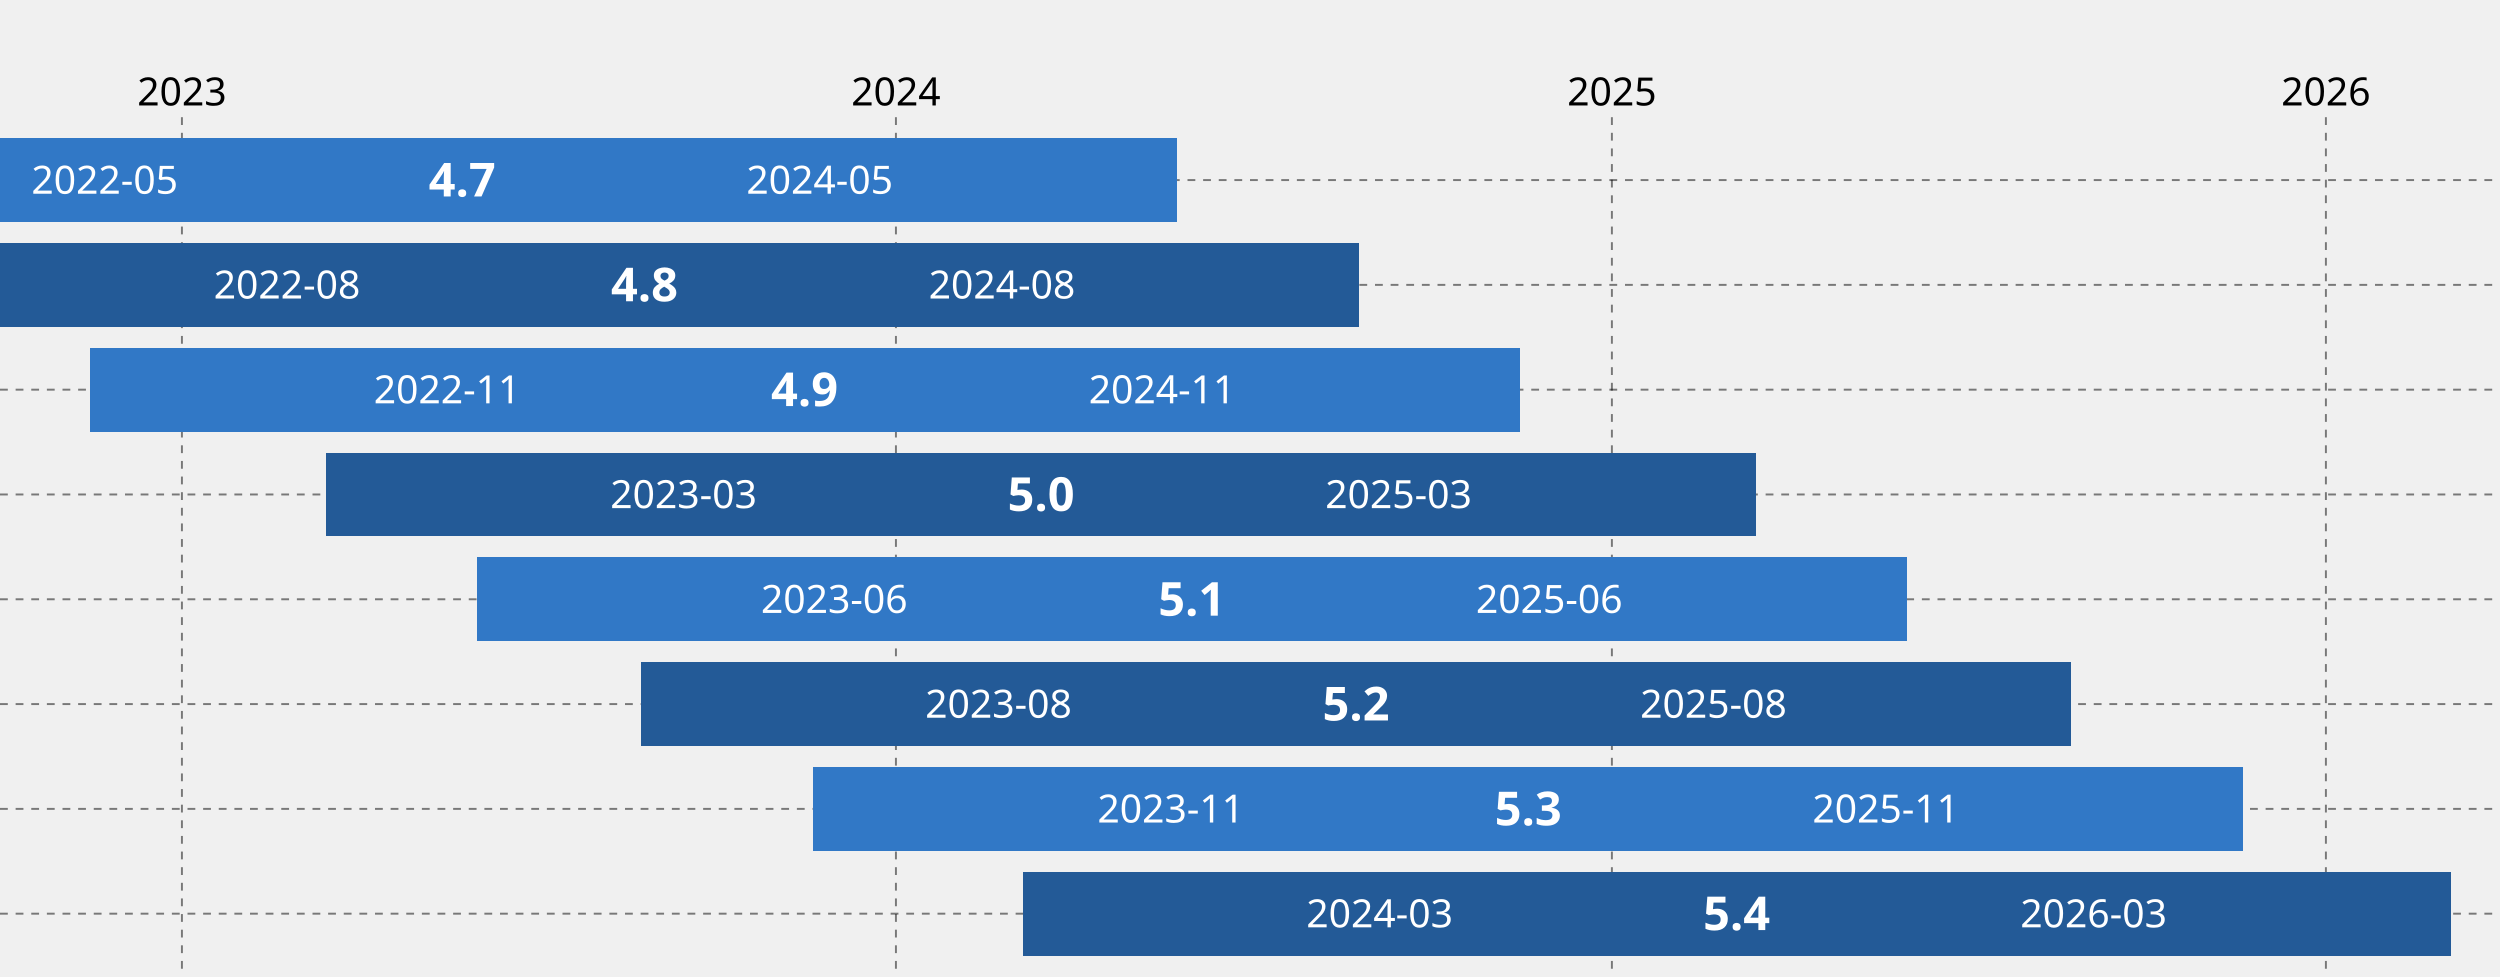
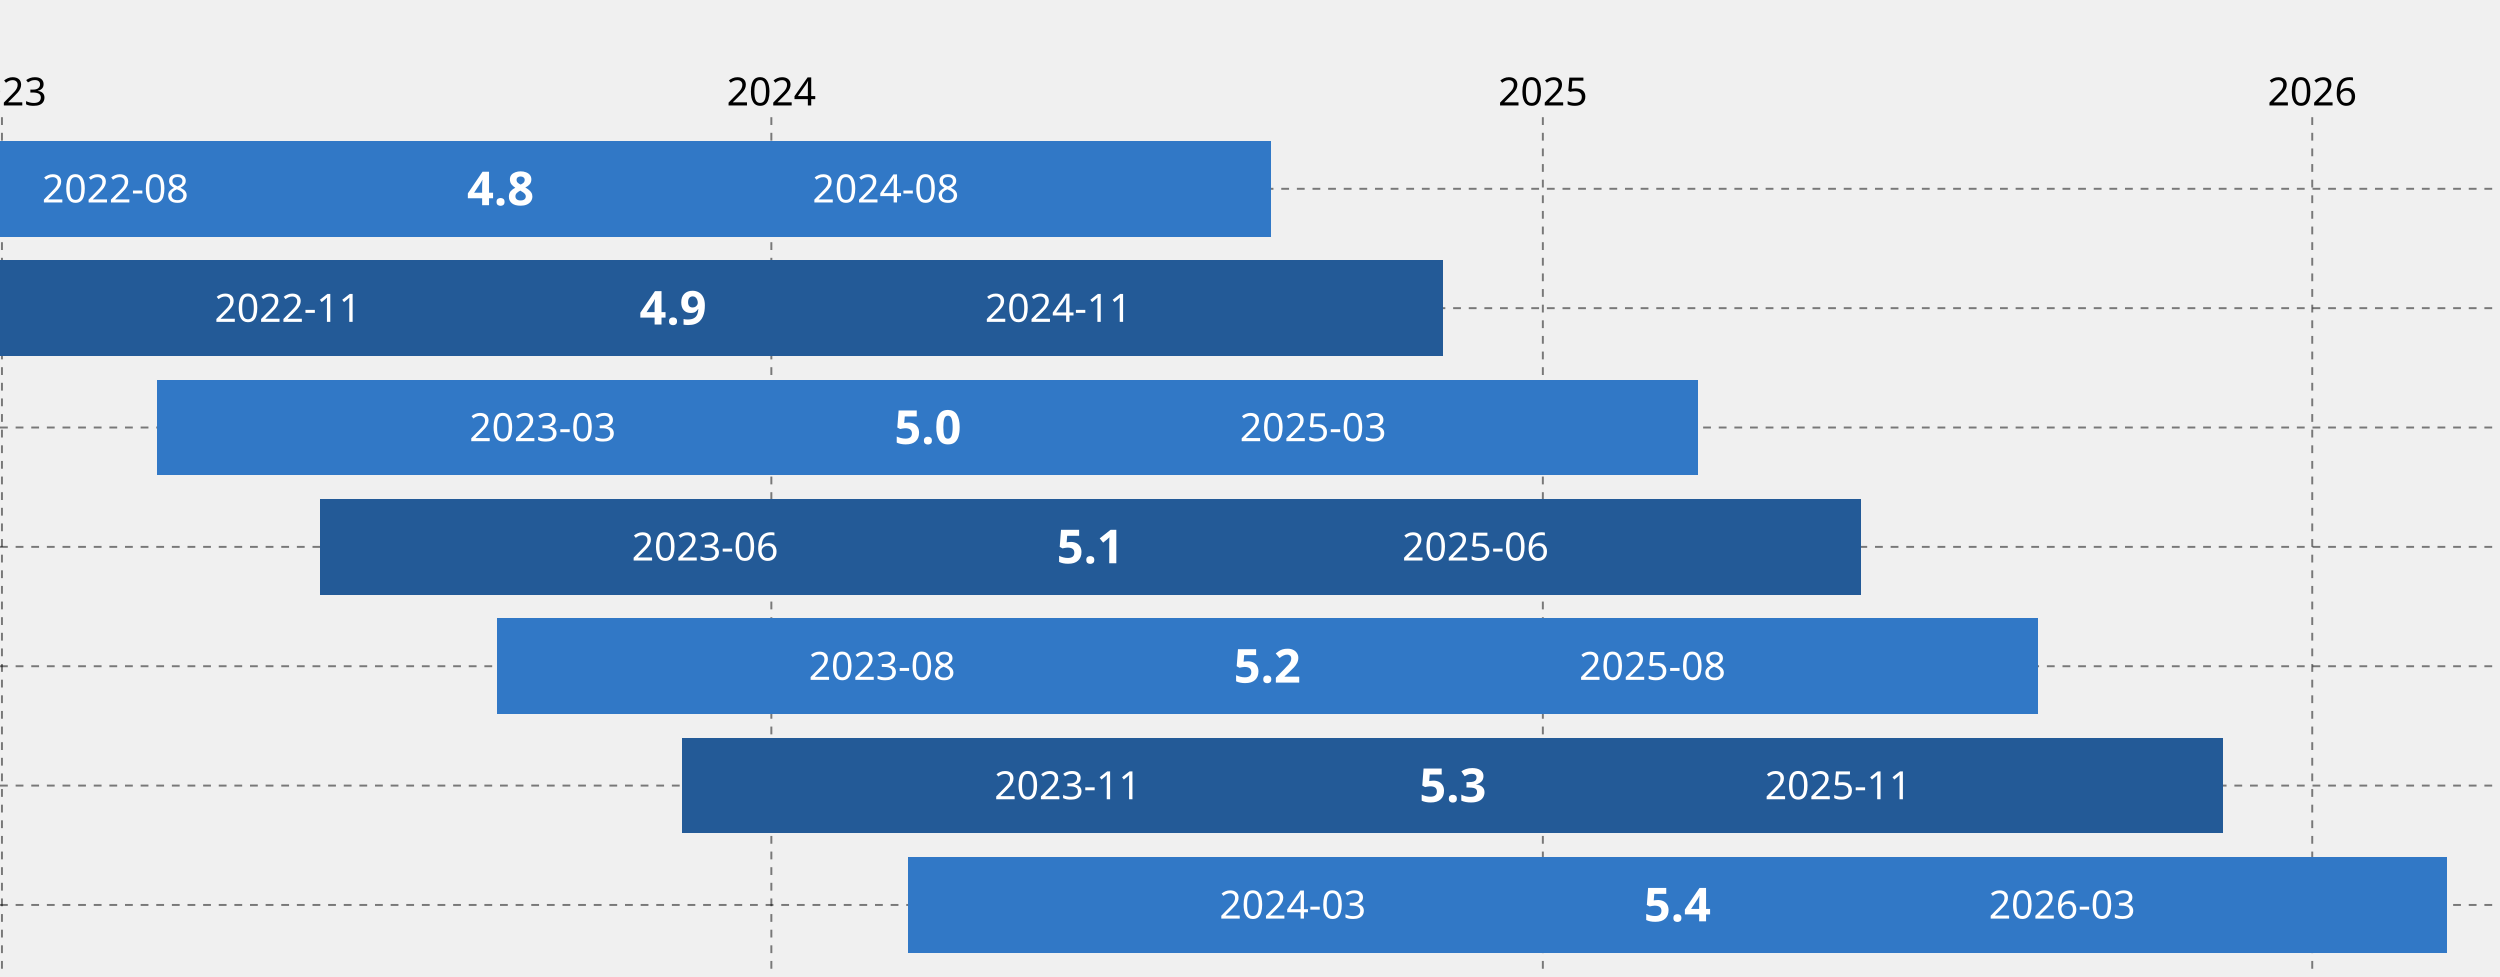
<svg xmlns="http://www.w3.org/2000/svg" id="gh-dark-mode-only" viewBox="0,0,640,250" font-family="sans-serif">
  <style>
  #gh-dark-mode-only:target {
    color: #ffffff;
  }
</style>
  <g stroke-dasharray="2" stroke-opacity="0.5" stroke-width="0.5">
    <g transform="translate(0,30)" fill="none" font-size="10" font-family="sans-serif" text-anchor="middle">
-       <g class="tick" opacity="1" transform="translate(46.57199,0)">
+       <g class="tick" opacity="1" transform="translate(0.5,0)">
        <line stroke="currentColor" y2="220" />
        <text fill="currentColor" y="-3" dy="0em">2023</text>
      </g>
-       <g class="tick" opacity="1" transform="translate(229.3576,0)">
+       <g class="tick" opacity="1" transform="translate(197.4646,0)">
        <line stroke="currentColor" y2="220" />
        <text fill="currentColor" y="-3" dy="0em">2024</text>
      </g>
-       <g class="tick" opacity="1" transform="translate(412.644,0)">
+       <g class="tick" opacity="1" transform="translate(394.9688,0)">
        <line stroke="currentColor" y2="220" />
        <text fill="currentColor" y="-3" dy="0em">2025</text>
      </g>
-       <g class="tick" opacity="1" transform="translate(595.4296,0)">
+       <g class="tick" opacity="1" transform="translate(591.9334,0)">
        <line stroke="currentColor" y2="220" />
        <text fill="currentColor" y="-3" dy="0em">2026</text>
      </g>
    </g>
    <g fill="none" font-size="10" font-family="sans-serif" text-anchor="end">
-       <g class="tick" opacity="1" transform="translate(0,46.09756)">
-         <line stroke="currentColor" x2="640" />
-         <text fill="currentColor" x="-3" dy="0.32em">4.7</text>
-       </g>
-       <g class="tick" opacity="1" transform="translate(0,72.92683)">
+       <g class="tick" opacity="1" transform="translate(0,48.33333)">
        <line stroke="currentColor" x2="640" />
        <text fill="currentColor" x="-3" dy="0.32em">4.8</text>
      </g>
-       <g class="tick" opacity="1" transform="translate(0,99.7561)">
+       <g class="tick" opacity="1" transform="translate(0,78.88889)">
        <line stroke="currentColor" x2="640" />
        <text fill="currentColor" x="-3" dy="0.32em">4.9</text>
      </g>
-       <g class="tick" opacity="1" transform="translate(0,126.5854)">
+       <g class="tick" opacity="1" transform="translate(0,109.4444)">
        <line stroke="currentColor" x2="640" />
        <text fill="currentColor" x="-3" dy="0.32em">5.0</text>
      </g>
-       <g class="tick" opacity="1" transform="translate(0,153.4146)">
+       <g class="tick" opacity="1" transform="translate(0,140)">
        <line stroke="currentColor" x2="640" />
        <text fill="currentColor" x="-3" dy="0.32em">5.1</text>
      </g>
-       <g class="tick" opacity="1" transform="translate(0,180.2439)">
+       <g class="tick" opacity="1" transform="translate(0,170.5556)">
        <line stroke="currentColor" x2="640" />
        <text fill="currentColor" x="-3" dy="0.32em">5.2</text>
      </g>
-       <g class="tick" opacity="1" transform="translate(0,207.0732)">
+       <g class="tick" opacity="1" transform="translate(0,201.1111)">
        <line stroke="currentColor" x2="640" />
        <text fill="currentColor" x="-3" dy="0.32em">5.3</text>
      </g>
-       <g class="tick" opacity="1" transform="translate(0,233.9024)">
+       <g class="tick" opacity="1" transform="translate(0,231.6667)">
        <line stroke="currentColor" x2="640" />
        <text fill="currentColor" x="-3" dy="0.32em">5.4</text>
      </g>
    </g>
  </g>
  <g shape-rendering="crispEdges">
-     <rect x="-64.713" y="35.366" width="366.072" height="21.463" fill="#3178c6" />
-     <rect x="-18.047" y="62.195" width="366.072" height="21.463" fill="#235a97" />
-     <rect x="22.929" y="89.024" width="366.072" height="21.463" fill="#3178c6" />
-     <rect x="83.478" y="115.854" width="366.072" height="21.463" fill="#235a97" />
-     <rect x="122.055" y="142.683" width="366.072" height="21.463" fill="#3178c6" />
-     <rect x="164.103" y="169.512" width="366.072" height="21.463" fill="#235a97" />
-     <rect x="208.192" y="196.341" width="366.072" height="21.463" fill="#3178c6" />
-     <rect x="261.789" y="223.171" width="365.571" height="21.463" fill="#235a97" />
+     <rect x="-69.093" y="36.111" width="394.469" height="24.444" fill="#3178c6" />
+     <rect x="-24.938" y="66.667" width="394.469" height="24.444" fill="#235a97" />
+     <rect x="40.308" y="97.222" width="394.469" height="24.444" fill="#3178c6" />
+     <rect x="81.877" y="127.778" width="394.469" height="24.444" fill="#235a97" />
+     <rect x="127.187" y="158.333" width="394.469" height="24.444" fill="#3178c6" />
+     <rect x="174.696" y="188.889" width="394.469" height="24.444" fill="#235a97" />
+     <rect x="232.451" y="219.444" width="393.929" height="24.444" fill="#3178c6" />
  </g>
-   <g fill="#ffffff" text-anchor="middle" transform="translate(0,10.73171)">
+   <g fill="#ffffff" text-anchor="middle" transform="translate(0,12.22222)">
    <g font-weight="bold">
-       <a href="https://www.typescriptlang.org/docs/handbook/release-notes/typescript-4-7.html" fill="#ffffff">
-         <text x="118.323" y="35.366" dy="0.35em">4.7</text>
-       </a>
      <a href="https://www.typescriptlang.org/docs/handbook/release-notes/typescript-4-8.html" fill="#ffffff">
-         <text x="164.989" y="62.195" dy="0.35em">4.8</text>
+         <text x="128.141" y="36.111" dy="0.35em">4.8</text>
      </a>
      <a href="https://www.typescriptlang.org/docs/handbook/release-notes/typescript-4-9.html" fill="#ffffff">
-         <text x="205.965" y="89.024" dy="0.35em">4.9</text>
+         <text x="172.296" y="66.667" dy="0.35em">4.9</text>
      </a>
      <a href="https://www.typescriptlang.org/docs/handbook/release-notes/typescript-5-0.html" fill="#ffffff">
-         <text x="266.514" y="115.854" dy="0.35em">5.0</text>
+         <text x="237.542" y="97.222" dy="0.35em">5.0</text>
      </a>
      <a href="https://www.typescriptlang.org/docs/handbook/release-notes/typescript-5-1.html" fill="#ffffff">
-         <text x="305.091" y="142.683" dy="0.35em">5.1</text>
+         <text x="279.112" y="127.778" dy="0.35em">5.1</text>
      </a>
      <a href="https://www.typescriptlang.org/docs/handbook/release-notes/typescript-5-2.html" fill="#ffffff">
-         <text x="347.139" y="169.512" dy="0.35em">5.2</text>
+         <text x="324.421" y="158.333" dy="0.35em">5.2</text>
      </a>
      <a href="https://www.typescriptlang.org/docs/handbook/release-notes/typescript-5-3.html" fill="#ffffff">
-         <text x="391.228" y="196.341" dy="0.35em">5.3</text>
+         <text x="371.93" y="188.889" dy="0.35em">5.3</text>
      </a>
      <a href="https://www.typescriptlang.org/docs/handbook/release-notes/typescript-5-4.html" fill="#ffffff">
-         <text x="444.575" y="223.171" dy="0.35em">5.4</text>
+         <text x="429.415" y="219.444" dy="0.35em">5.4</text>
      </a>
    </g>
    <g font-size="smaller">
-       <text x="26.805" y="35.366" dy="0.35em">2022-05</text>
-       <text x="73.471" y="62.195" dy="0.35em">2022-08</text>
-       <text x="114.447" y="89.024" dy="0.35em">2022-11</text>
-       <text x="174.996" y="115.854" dy="0.35em">2023-03</text>
-       <text x="213.573" y="142.683" dy="0.35em">2023-06</text>
-       <text x="255.621" y="169.512" dy="0.35em">2023-08</text>
-       <text x="299.71" y="196.341" dy="0.35em">2023-11</text>
-       <text x="353.182" y="223.171" dy="0.35em">2024-03</text>
+       <text x="29.524" y="36.111" dy="0.35em">2022-08</text>
+       <text x="73.679" y="66.667" dy="0.35em">2022-11</text>
+       <text x="138.925" y="97.222" dy="0.35em">2023-03</text>
+       <text x="180.495" y="127.778" dy="0.35em">2023-06</text>
+       <text x="225.804" y="158.333" dy="0.35em">2023-08</text>
+       <text x="273.313" y="188.889" dy="0.35em">2023-11</text>
+       <text x="330.933" y="219.444" dy="0.35em">2024-03</text>
    </g>
    <g font-size="smaller">
-       <text x="209.841" y="35.366" dy="0.35em">2024-05</text>
-       <text x="256.507" y="62.195" dy="0.35em">2024-08</text>
-       <text x="297.483" y="89.024" dy="0.35em">2024-11</text>
-       <text x="358.032" y="115.854" dy="0.35em">2025-03</text>
-       <text x="396.609" y="142.683" dy="0.35em">2025-06</text>
-       <text x="438.657" y="169.512" dy="0.35em">2025-08</text>
-       <text x="482.746" y="196.341" dy="0.35em">2025-11</text>
-       <text x="535.968" y="223.171" dy="0.35em">2026-03</text>
+       <text x="226.759" y="36.111" dy="0.35em">2024-08</text>
+       <text x="270.914" y="66.667" dy="0.35em">2024-11</text>
+       <text x="336.159" y="97.222" dy="0.35em">2025-03</text>
+       <text x="377.729" y="127.778" dy="0.35em">2025-06</text>
+       <text x="423.039" y="158.333" dy="0.35em">2025-08</text>
+       <text x="470.547" y="188.889" dy="0.35em">2025-11</text>
+       <text x="527.898" y="219.444" dy="0.35em">2026-03</text>
    </g>
  </g>
</svg>
